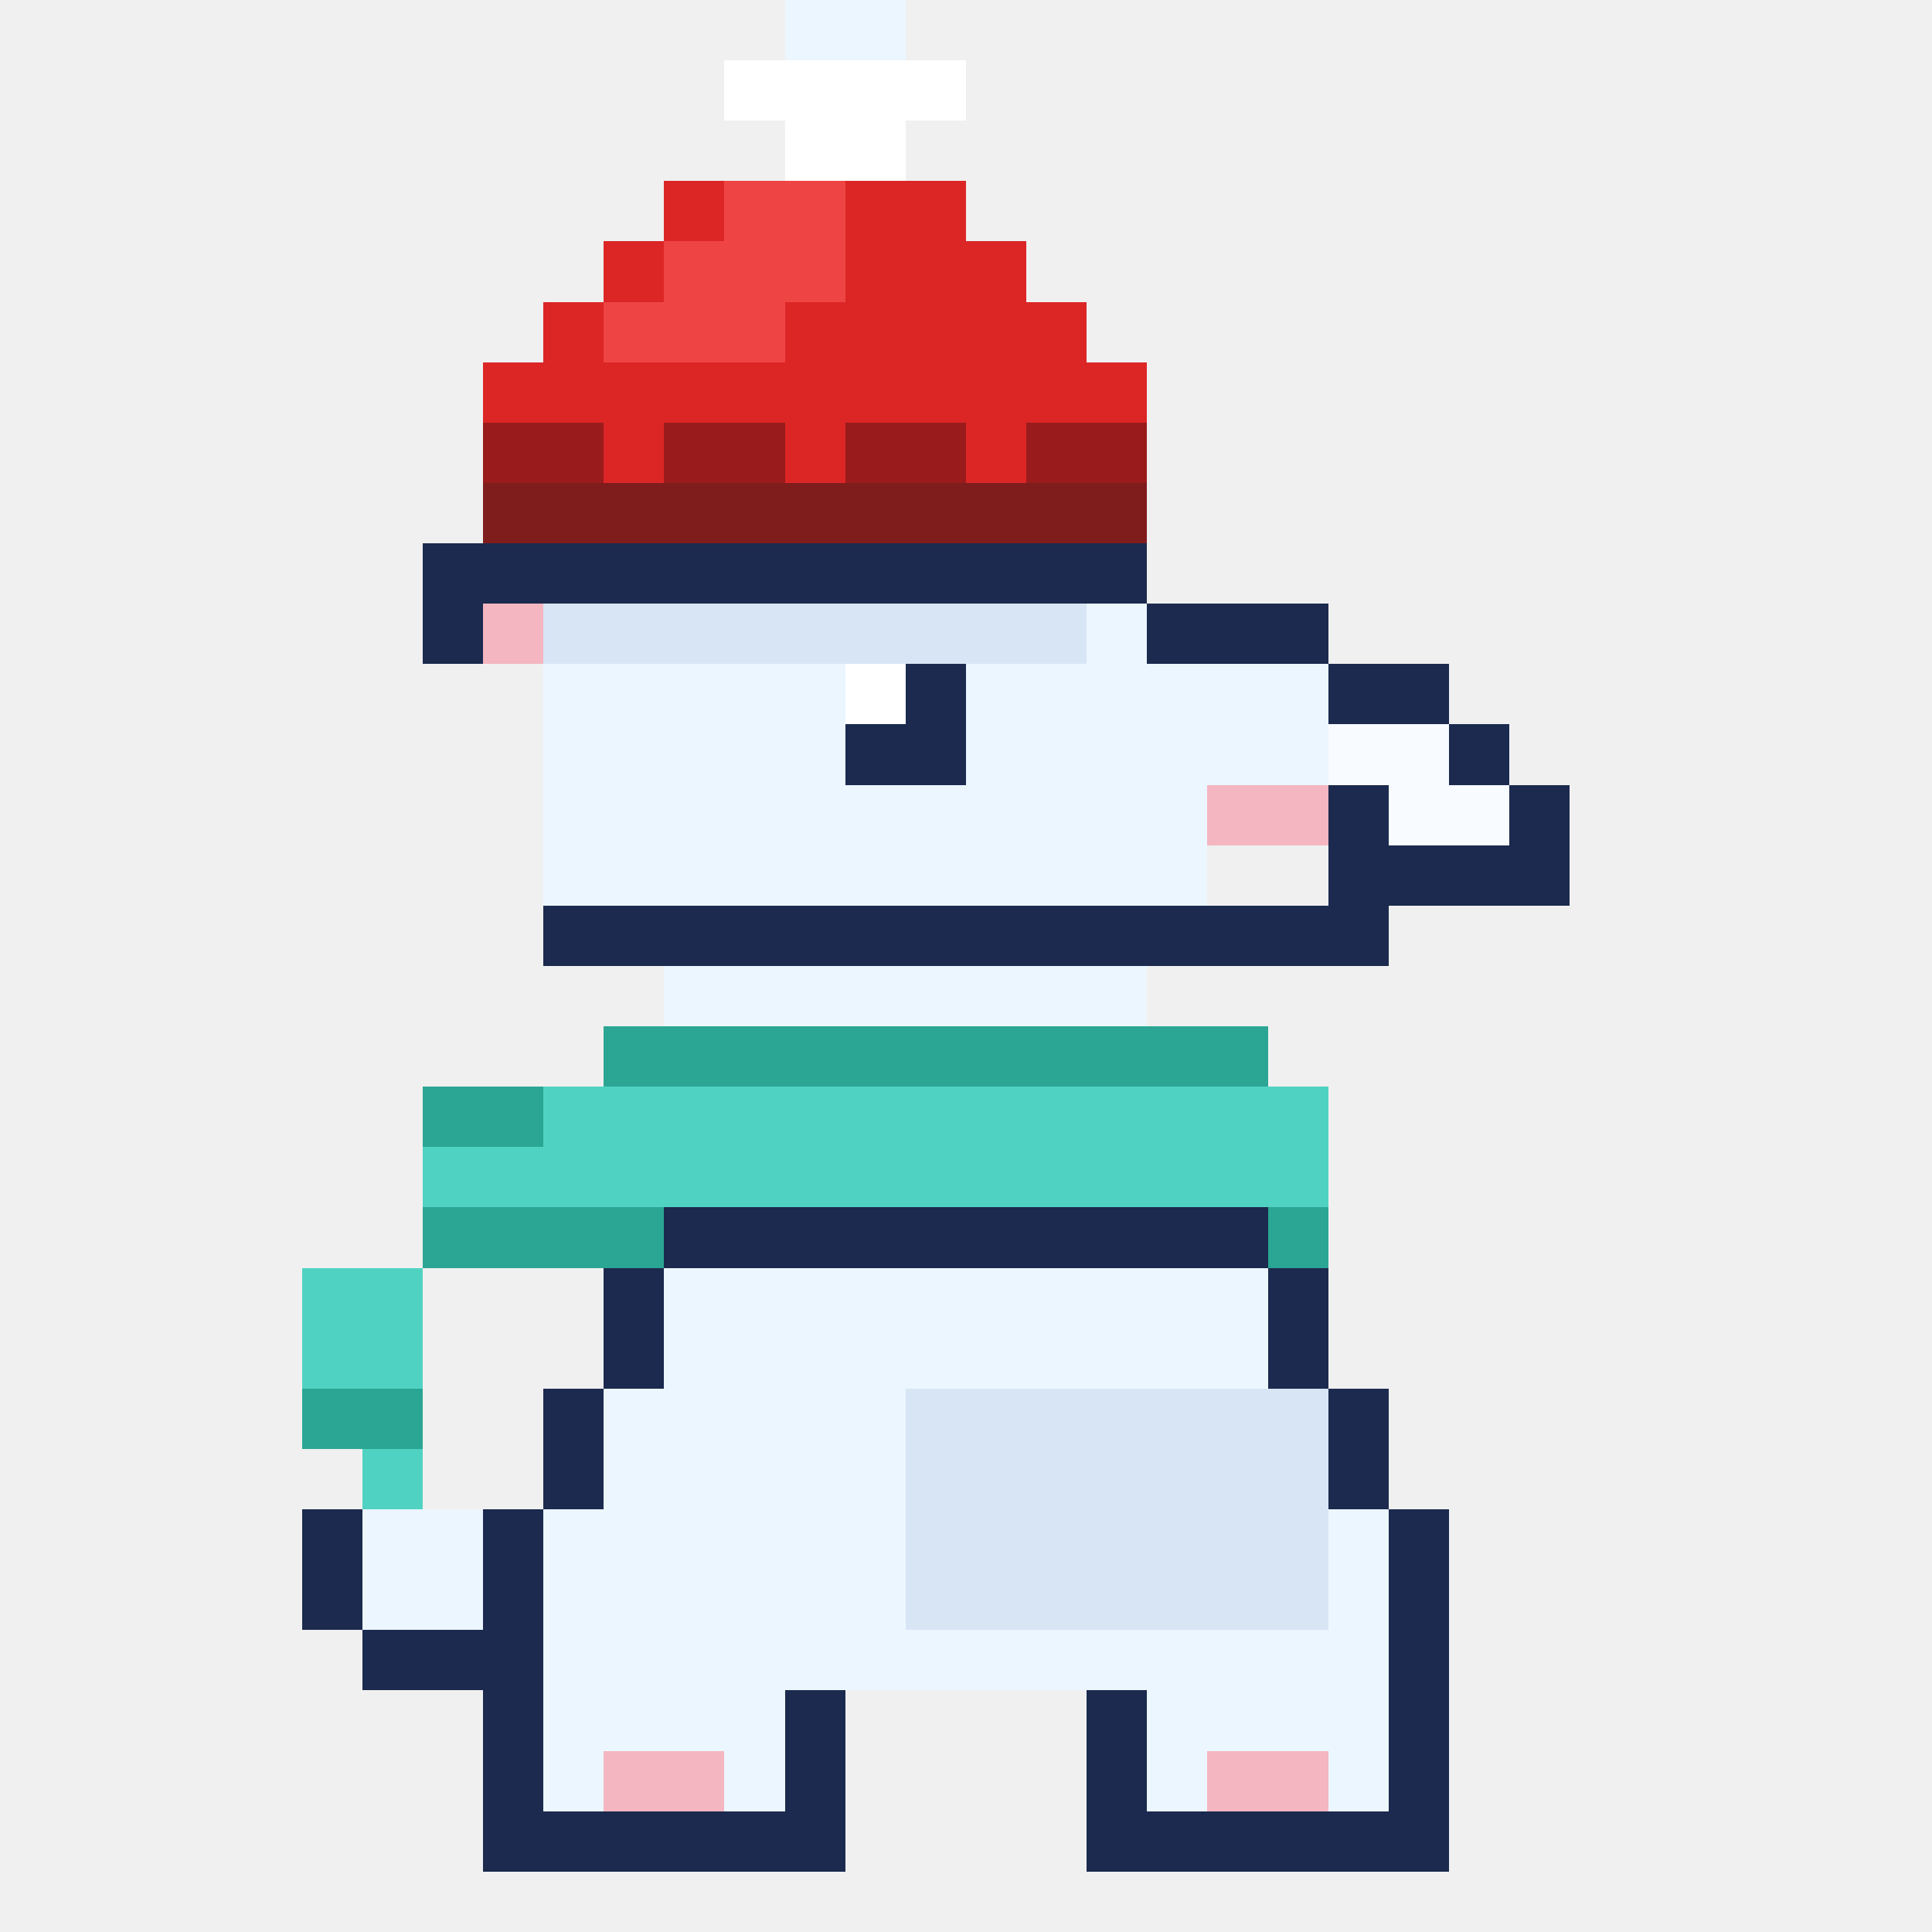
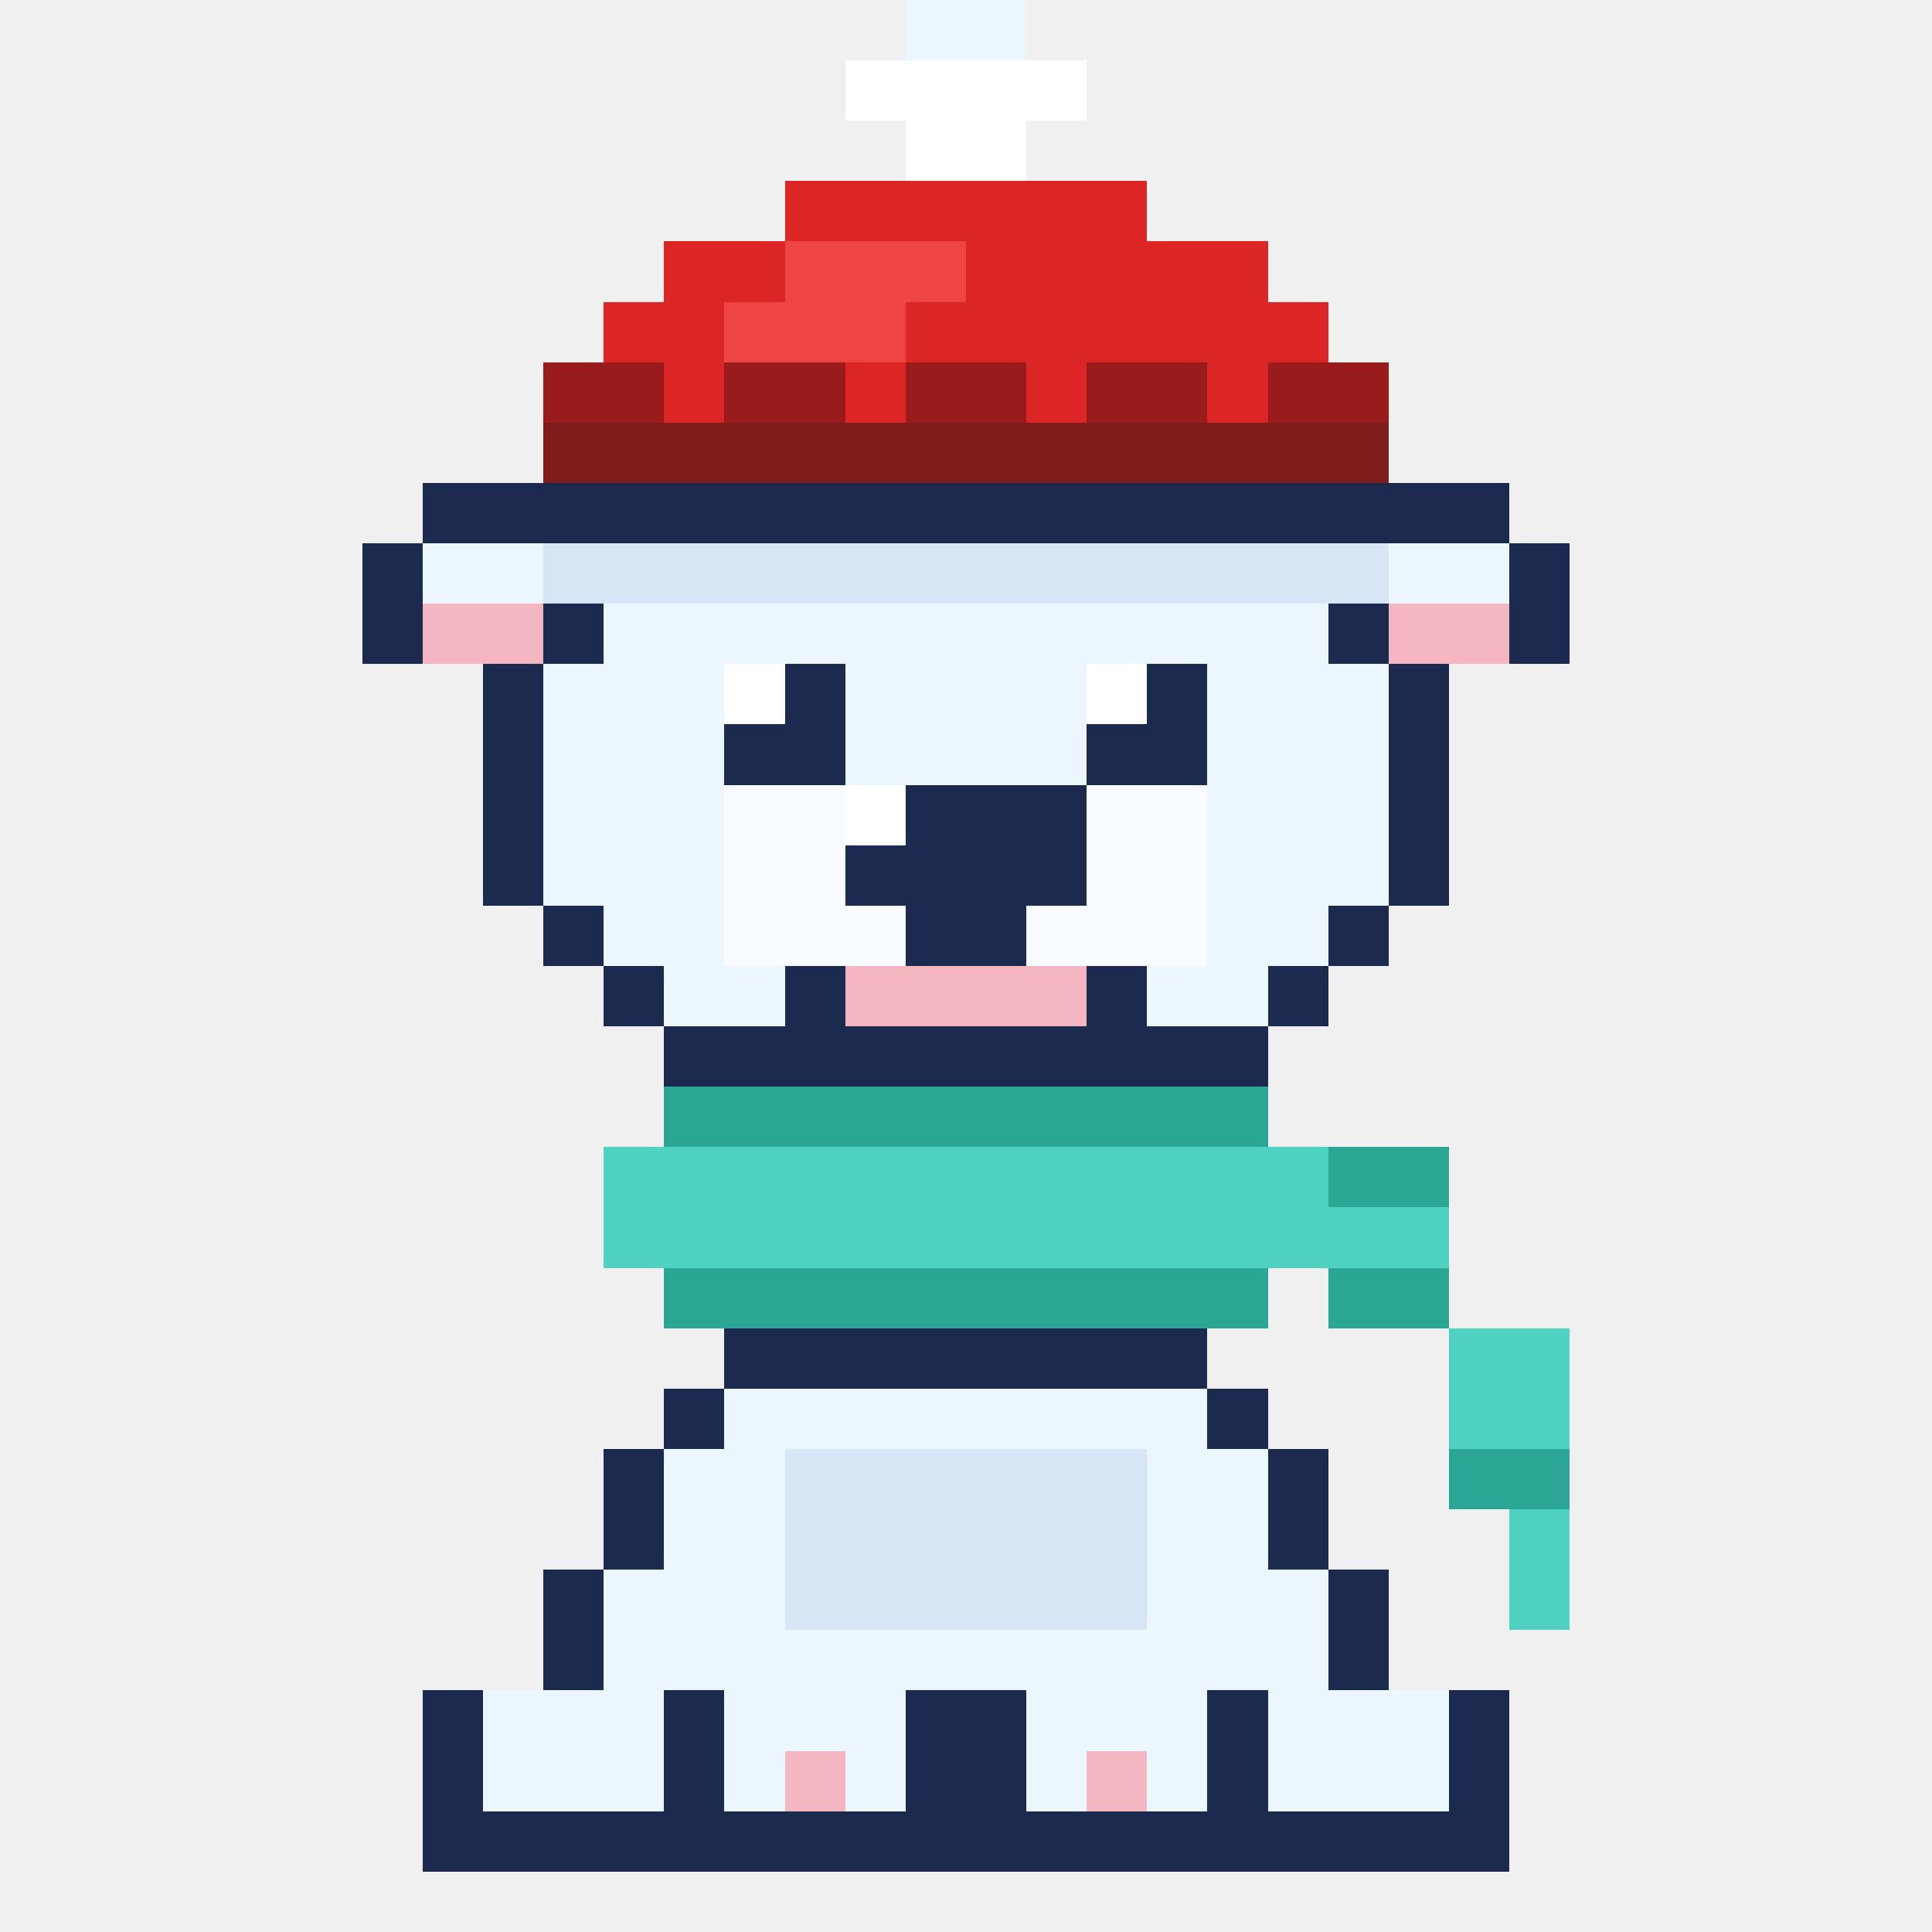
<svg xmlns="http://www.w3.org/2000/svg" viewBox="0 0 32 32" width="256" height="256" shape-rendering="crispEdges" role="img" aria-label="Pole the Polar Bear">
-   <rect x="13" y="0" width="2" height="1" fill="#ECF6FF" />
-   <rect x="12" y="1" width="4" height="1" fill="#FFFFFF" />
-   <rect x="13" y="2" width="2" height="1" fill="#FFFFFF" />
-   <rect x="11" y="3" width="5" height="1" fill="#DC2626" />
-   <rect x="10" y="4" width="7" height="1" fill="#DC2626" />
-   <rect x="9" y="5" width="9" height="1" fill="#DC2626" />
-   <rect x="8" y="6" width="11" height="1" fill="#DC2626" />
-   <rect x="12" y="3" width="2" height="1" fill="#EF4444" />
-   <rect x="11" y="4" width="3" height="1" fill="#EF4444" />
-   <rect x="10" y="5" width="3" height="1" fill="#EF4444" />
-   <rect x="8" y="7" width="11" height="2" fill="#991B1B" />
-   <rect x="8" y="8" width="11" height="1" fill="#7F1D1D" />
-   <rect x="10" y="7" width="1" height="1" fill="#DC2626" />
-   <rect x="13" y="7" width="1" height="1" fill="#DC2626" />
-   <rect x="16" y="7" width="1" height="1" fill="#DC2626" />
-   <rect x="7" y="9" width="2" height="2" fill="#1B2A4E" />
-   <rect x="8" y="10" width="1" height="1" fill="#F4B6C0" />
-   <rect x="9" y="9" width="9" height="1" fill="#1B2A4E" />
-   <rect x="18" y="9" width="1" height="2" fill="#1B2A4E" />
-   <rect x="19" y="10" width="1" height="1" fill="#1B2A4E" />
-   <rect x="20" y="10" width="2" height="1" fill="#1B2A4E" />
-   <rect x="22" y="11" width="2" height="1" fill="#1B2A4E" />
-   <rect x="24" y="12" width="1" height="1" fill="#1B2A4E" />
-   <rect x="25" y="13" width="1" height="1" fill="#1B2A4E" />
-   <rect x="22" y="14" width="4" height="1" fill="#1B2A4E" />
-   <rect x="20" y="15" width="3" height="1" fill="#1B2A4E" />
-   <rect x="9" y="15" width="11" height="1" fill="#1B2A4E" />
-   <rect x="9" y="10" width="10" height="5" fill="#ECF6FF" />
-   <rect x="19" y="11" width="1" height="4" fill="#ECF6FF" />
-   <rect x="20" y="11" width="2" height="3" fill="#ECF6FF" />
-   <rect x="22" y="12" width="2" height="2" fill="#F8FBFF" />
-   <rect x="24" y="13" width="1" height="1" fill="#F8FBFF" />
-   <rect x="9" y="10" width="9" height="1" fill="#D8E5F5" />
-   <rect x="14" y="11" width="2" height="2" fill="#1B2A4E" />
-   <rect x="14" y="11" width="1" height="1" fill="#FFFFFF" />
-   <rect x="24" y="12" width="1" height="1" fill="#1B2A4E" />
-   <rect x="23" y="13" width="1" height="1" fill="#F8FBFF" />
-   <rect x="22" y="13" width="1" height="1" fill="#1B2A4E" />
-   <rect x="20" y="13" width="2" height="1" fill="#F4B6C0" />
-   <rect x="11" y="16" width="8" height="1" fill="#ECF6FF" />
-   <rect x="10" y="17" width="11" height="1" fill="#2BA694" />
-   <rect x="9" y="18" width="13" height="2" fill="#50D2C2" />
-   <rect x="9" y="20" width="13" height="1" fill="#2BA694" />
-   <rect x="7" y="18" width="2" height="3" fill="#50D2C2" />
-   <rect x="7" y="18" width="2" height="1" fill="#2BA694" />
-   <rect x="7" y="20" width="2" height="1" fill="#2BA694" />
-   <rect x="5" y="21" width="2" height="2" fill="#50D2C2" />
-   <rect x="5" y="23" width="2" height="1" fill="#2BA694" />
-   <rect x="6" y="24" width="1" height="1" fill="#50D2C2" />
-   <rect x="11" y="20" width="10" height="1" fill="#1B2A4E" />
-   <rect x="10" y="21" width="1" height="2" fill="#1B2A4E" />
-   <rect x="21" y="21" width="1" height="2" fill="#1B2A4E" />
-   <rect x="9" y="23" width="1" height="2" fill="#1B2A4E" />
-   <rect x="22" y="23" width="1" height="2" fill="#1B2A4E" />
-   <rect x="8" y="25" width="1" height="3" fill="#1B2A4E" />
-   <rect x="23" y="25" width="1" height="3" fill="#1B2A4E" />
-   <rect x="11" y="21" width="10" height="2" fill="#ECF6FF" />
-   <rect x="10" y="23" width="12" height="2" fill="#ECF6FF" />
-   <rect x="9" y="25" width="14" height="3" fill="#ECF6FF" />
-   <rect x="15" y="23" width="7" height="4" fill="#D8E5F5" />
-   <rect x="19" y="28" width="4" height="2" fill="#ECF6FF" />
-   <rect x="18" y="28" width="1" height="3" fill="#1B2A4E" />
-   <rect x="23" y="28" width="1" height="3" fill="#1B2A4E" />
-   <rect x="19" y="30" width="4" height="1" fill="#1B2A4E" />
-   <rect x="20" y="29" width="1" height="1" fill="#F4B6C0" />
-   <rect x="21" y="29" width="1" height="1" fill="#F4B6C0" />
-   <rect x="9" y="28" width="4" height="2" fill="#ECF6FF" />
-   <rect x="8" y="28" width="1" height="3" fill="#1B2A4E" />
-   <rect x="13" y="28" width="1" height="3" fill="#1B2A4E" />
-   <rect x="9" y="30" width="4" height="1" fill="#1B2A4E" />
-   <rect x="10" y="29" width="1" height="1" fill="#F4B6C0" />
-   <rect x="11" y="29" width="1" height="1" fill="#F4B6C0" />
-   <rect x="6" y="25" width="2" height="2" fill="#ECF6FF" />
-   <rect x="5" y="25" width="1" height="2" fill="#1B2A4E" />
-   <rect x="6" y="27" width="2" height="1" fill="#1B2A4E" />
+   <rect x="15" y="0" width="2" height="1" fill="#ECF6FF" />
+   <rect x="14" y="1" width="4" height="1" fill="#FFFFFF" />
+   <rect x="15" y="2" width="2" height="1" fill="#FFFFFF" />
+   <rect x="13" y="3" width="6" height="1" fill="#DC2626" />
+   <rect x="11" y="4" width="10" height="1" fill="#DC2626" />
+   <rect x="10" y="5" width="12" height="1" fill="#DC2626" />
+   <rect x="13" y="4" width="3" height="1" fill="#EF4444" />
+   <rect x="12" y="5" width="3" height="1" fill="#EF4444" />
+   <rect x="9" y="6" width="14" height="1" fill="#991B1B" />
+   <rect x="9" y="7" width="14" height="1" fill="#7F1D1D" />
+   <rect x="11" y="6" width="1" height="1" fill="#DC2626" />
+   <rect x="14" y="6" width="1" height="1" fill="#DC2626" />
+   <rect x="17" y="6" width="1" height="1" fill="#DC2626" />
+   <rect x="20" y="6" width="1" height="1" fill="#DC2626" />
+   <rect x="7" y="8" width="3" height="1" fill="#1B2A4E" />
+   <rect x="6" y="9" width="4" height="2" fill="#1B2A4E" />
+   <rect x="7" y="9" width="3" height="1" fill="#ECF6FF" />
+   <rect x="7" y="10" width="2" height="1" fill="#F4B6C0" />
+   <rect x="22" y="8" width="3" height="1" fill="#1B2A4E" />
+   <rect x="22" y="9" width="4" height="2" fill="#1B2A4E" />
+   <rect x="22" y="9" width="3" height="1" fill="#ECF6FF" />
+   <rect x="23" y="10" width="2" height="1" fill="#F4B6C0" />
+   <rect x="10" y="8" width="12" height="1" fill="#1B2A4E" />
+   <rect x="9" y="9" width="1" height="2" fill="#1B2A4E" />
+   <rect x="22" y="9" width="1" height="2" fill="#1B2A4E" />
+   <rect x="8" y="11" width="1" height="4" fill="#1B2A4E" />
+   <rect x="23" y="11" width="1" height="4" fill="#1B2A4E" />
+   <rect x="9" y="15" width="1" height="1" fill="#1B2A4E" />
+   <rect x="22" y="15" width="1" height="1" fill="#1B2A4E" />
+   <rect x="10" y="16" width="1" height="1" fill="#1B2A4E" />
+   <rect x="21" y="16" width="1" height="1" fill="#1B2A4E" />
+   <rect x="11" y="17" width="10" height="1" fill="#1B2A4E" />
+   <rect x="10" y="9" width="12" height="2" fill="#ECF6FF" />
+   <rect x="9" y="11" width="14" height="4" fill="#ECF6FF" />
+   <rect x="10" y="15" width="12" height="1" fill="#ECF6FF" />
+   <rect x="11" y="16" width="10" height="1" fill="#ECF6FF" />
+   <rect x="9" y="9" width="14" height="1" fill="#D8E5F5" />
+   <rect x="12" y="11" width="2" height="2" fill="#1B2A4E" />
+   <rect x="18" y="11" width="2" height="2" fill="#1B2A4E" />
+   <rect x="12" y="11" width="1" height="1" fill="#FFFFFF" />
+   <rect x="18" y="11" width="1" height="1" fill="#FFFFFF" />
+   <rect x="12" y="13" width="8" height="3" fill="#F8FBFF" />
+   <rect x="14" y="13" width="4" height="2" fill="#1B2A4E" />
+   <rect x="14" y="13" width="1" height="1" fill="#FFFFFF" />
+   <rect x="15" y="15" width="2" height="1" fill="#1B2A4E" />
+   <rect x="13" y="16" width="1" height="1" fill="#1B2A4E" />
+   <rect x="14" y="16" width="4" height="1" fill="#F4B6C0" />
+   <rect x="18" y="16" width="1" height="1" fill="#1B2A4E" />
+   <rect x="11" y="18" width="10" height="1" fill="#2BA694" />
+   <rect x="10" y="19" width="12" height="2" fill="#50D2C2" />
+   <rect x="11" y="21" width="10" height="1" fill="#2BA694" />
+   <rect x="22" y="19" width="2" height="3" fill="#50D2C2" />
+   <rect x="22" y="19" width="2" height="1" fill="#2BA694" />
+   <rect x="22" y="21" width="2" height="1" fill="#2BA694" />
+   <rect x="24" y="22" width="2" height="2" fill="#50D2C2" />
+   <rect x="24" y="24" width="2" height="1" fill="#2BA694" />
+   <rect x="25" y="25" width="1" height="2" fill="#50D2C2" />
+   <rect x="12" y="22" width="8" height="1" fill="#1B2A4E" />
+   <rect x="11" y="23" width="1" height="1" fill="#1B2A4E" />
+   <rect x="20" y="23" width="1" height="1" fill="#1B2A4E" />
+   <rect x="10" y="24" width="1" height="2" fill="#1B2A4E" />
+   <rect x="21" y="24" width="1" height="2" fill="#1B2A4E" />
+   <rect x="9" y="26" width="1" height="2" fill="#1B2A4E" />
+   <rect x="22" y="26" width="1" height="2" fill="#1B2A4E" />
+   <rect x="12" y="23" width="8" height="1" fill="#ECF6FF" />
+   <rect x="11" y="24" width="10" height="2" fill="#ECF6FF" />
+   <rect x="10" y="26" width="12" height="2" fill="#ECF6FF" />
+   <rect x="13" y="24" width="6" height="3" fill="#D8E5F5" />
+   <rect x="12" y="28" width="3" height="2" fill="#ECF6FF" />
+   <rect x="11" y="28" width="1" height="3" fill="#1B2A4E" />
+   <rect x="15" y="28" width="1" height="3" fill="#1B2A4E" />
+   <rect x="12" y="30" width="3" height="1" fill="#1B2A4E" />
+   <rect x="13" y="29" width="1" height="1" fill="#F4B6C0" />
+   <rect x="17" y="28" width="3" height="2" fill="#ECF6FF" />
+   <rect x="16" y="28" width="1" height="3" fill="#1B2A4E" />
+   <rect x="20" y="28" width="1" height="3" fill="#1B2A4E" />
+   <rect x="17" y="30" width="3" height="1" fill="#1B2A4E" />
+   <rect x="18" y="29" width="1" height="1" fill="#F4B6C0" />
+   <rect x="8" y="28" width="3" height="2" fill="#ECF6FF" />
+   <rect x="7" y="28" width="1" height="3" fill="#1B2A4E" />
+   <rect x="8" y="30" width="3" height="1" fill="#1B2A4E" />
+   <rect x="21" y="28" width="3" height="2" fill="#ECF6FF" />
+   <rect x="24" y="28" width="1" height="3" fill="#1B2A4E" />
+   <rect x="21" y="30" width="3" height="1" fill="#1B2A4E" />
</svg>
